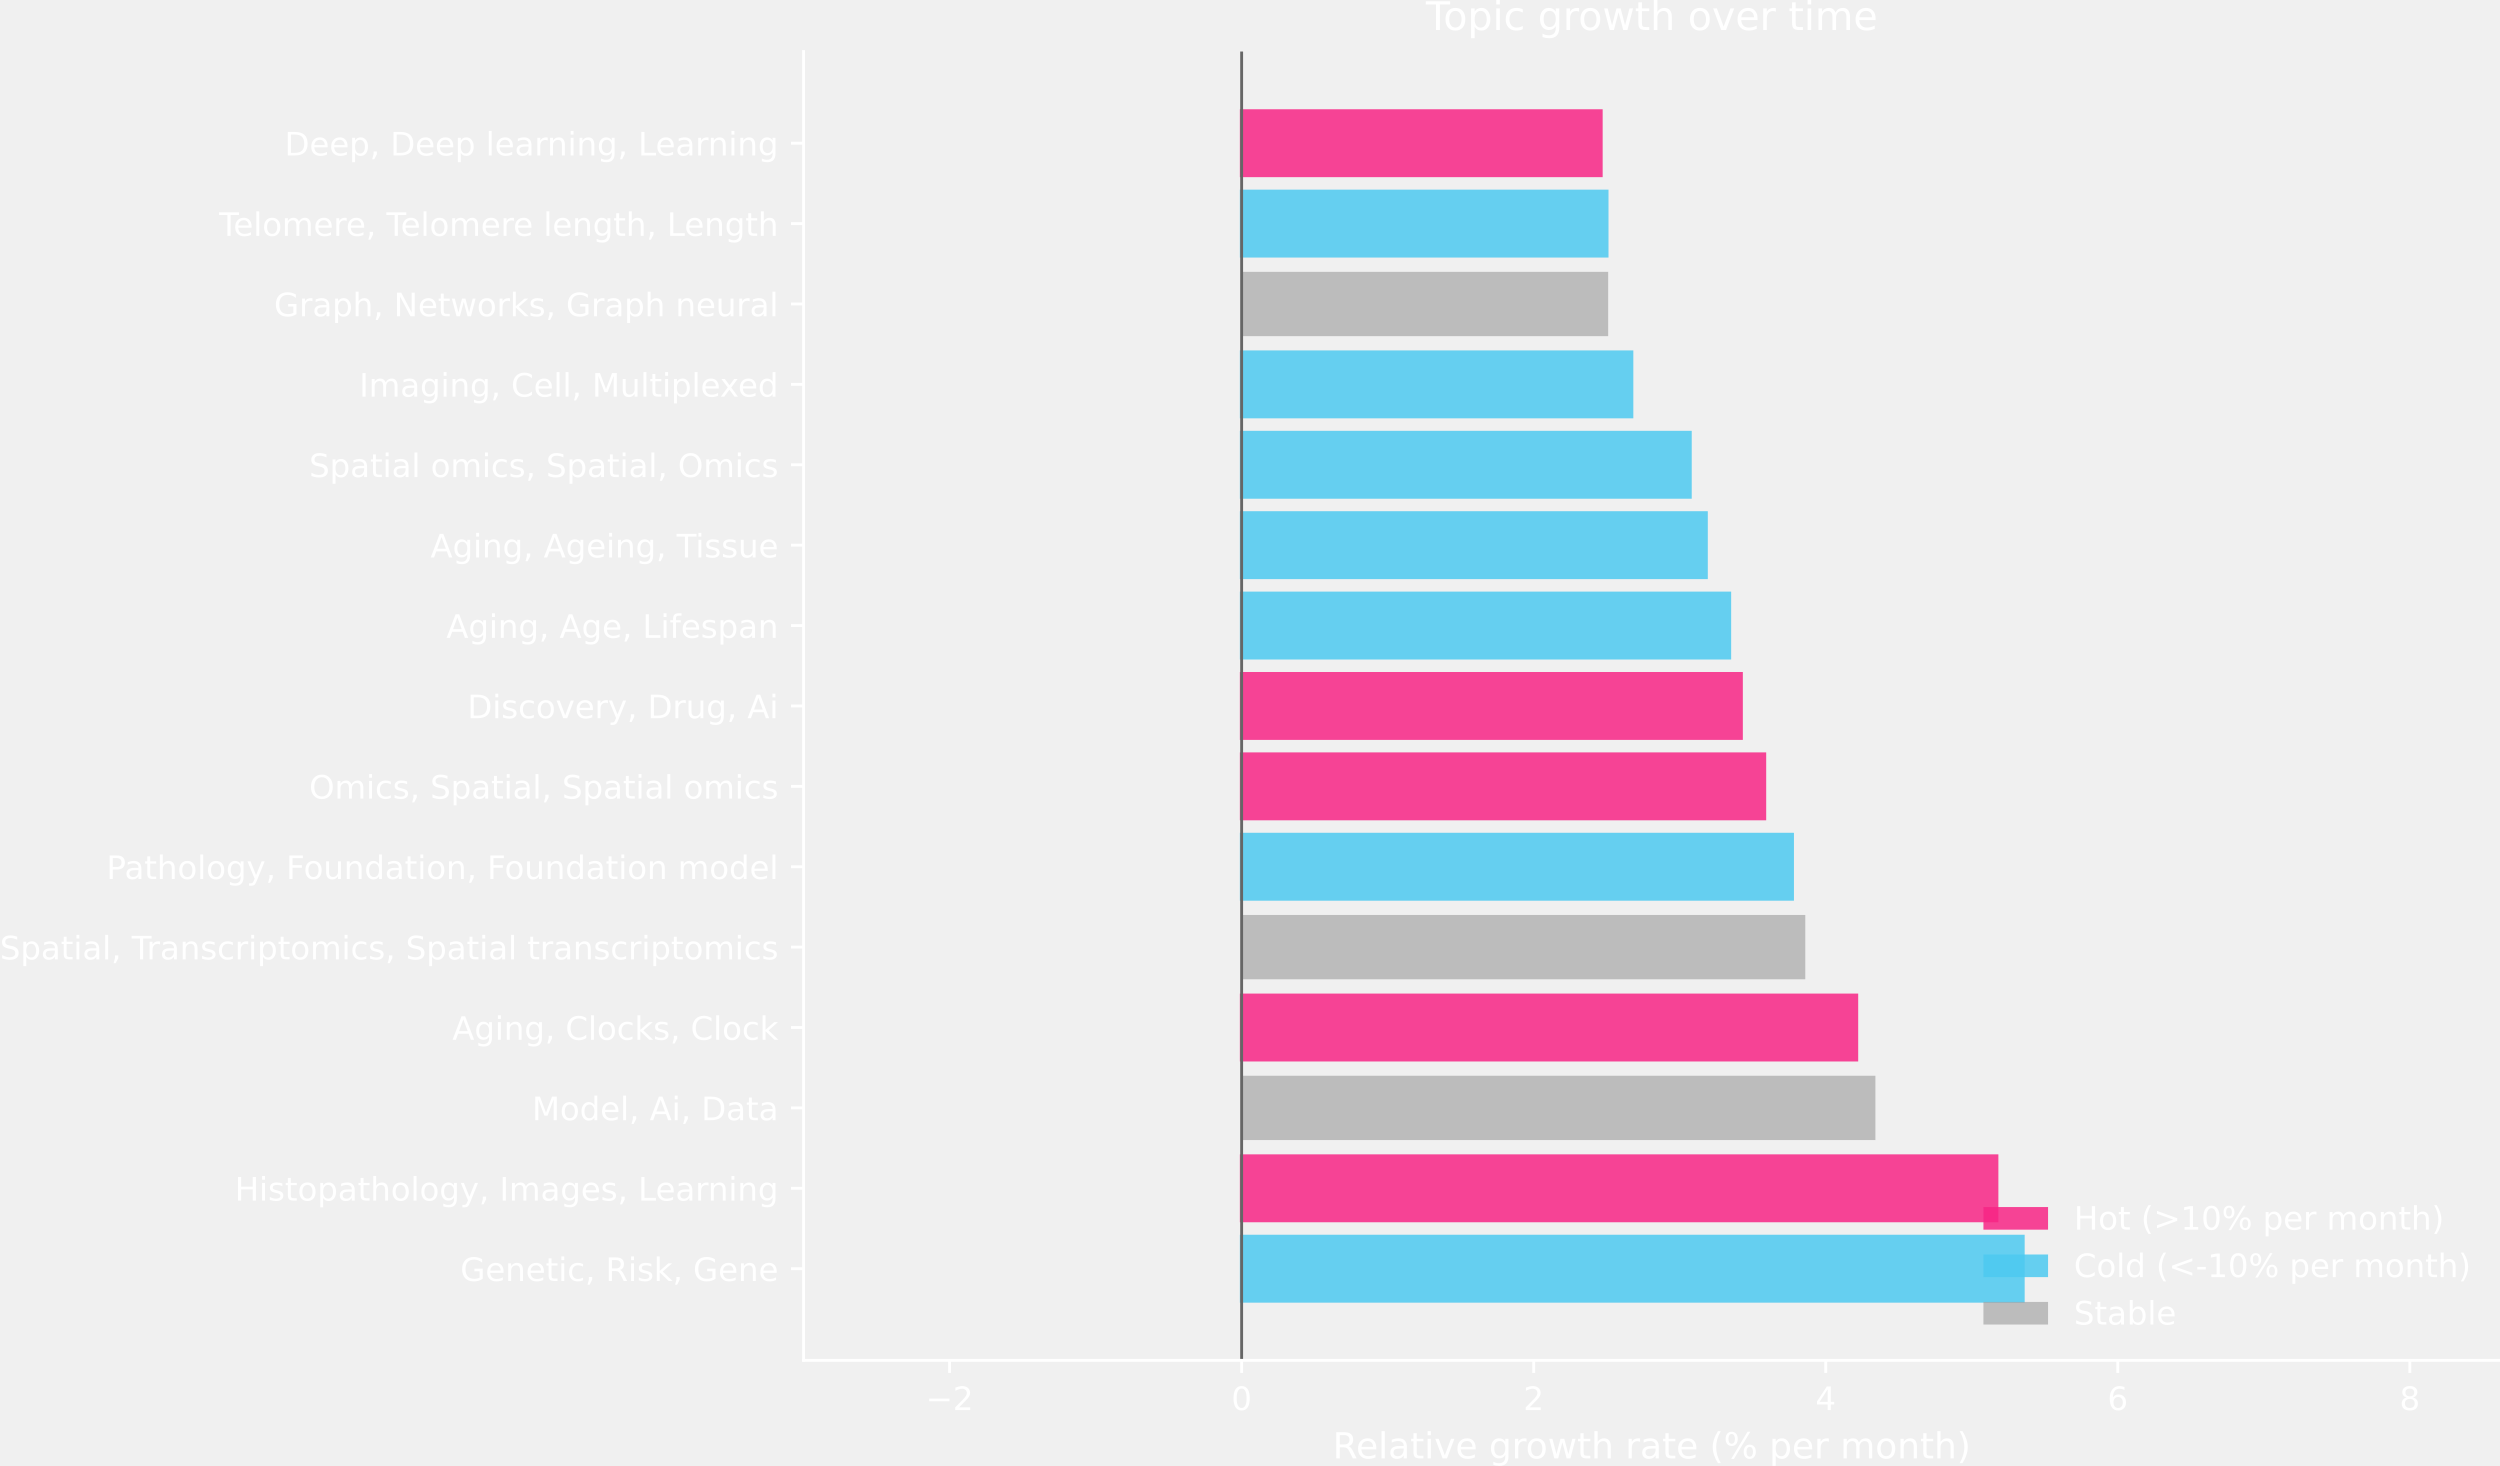
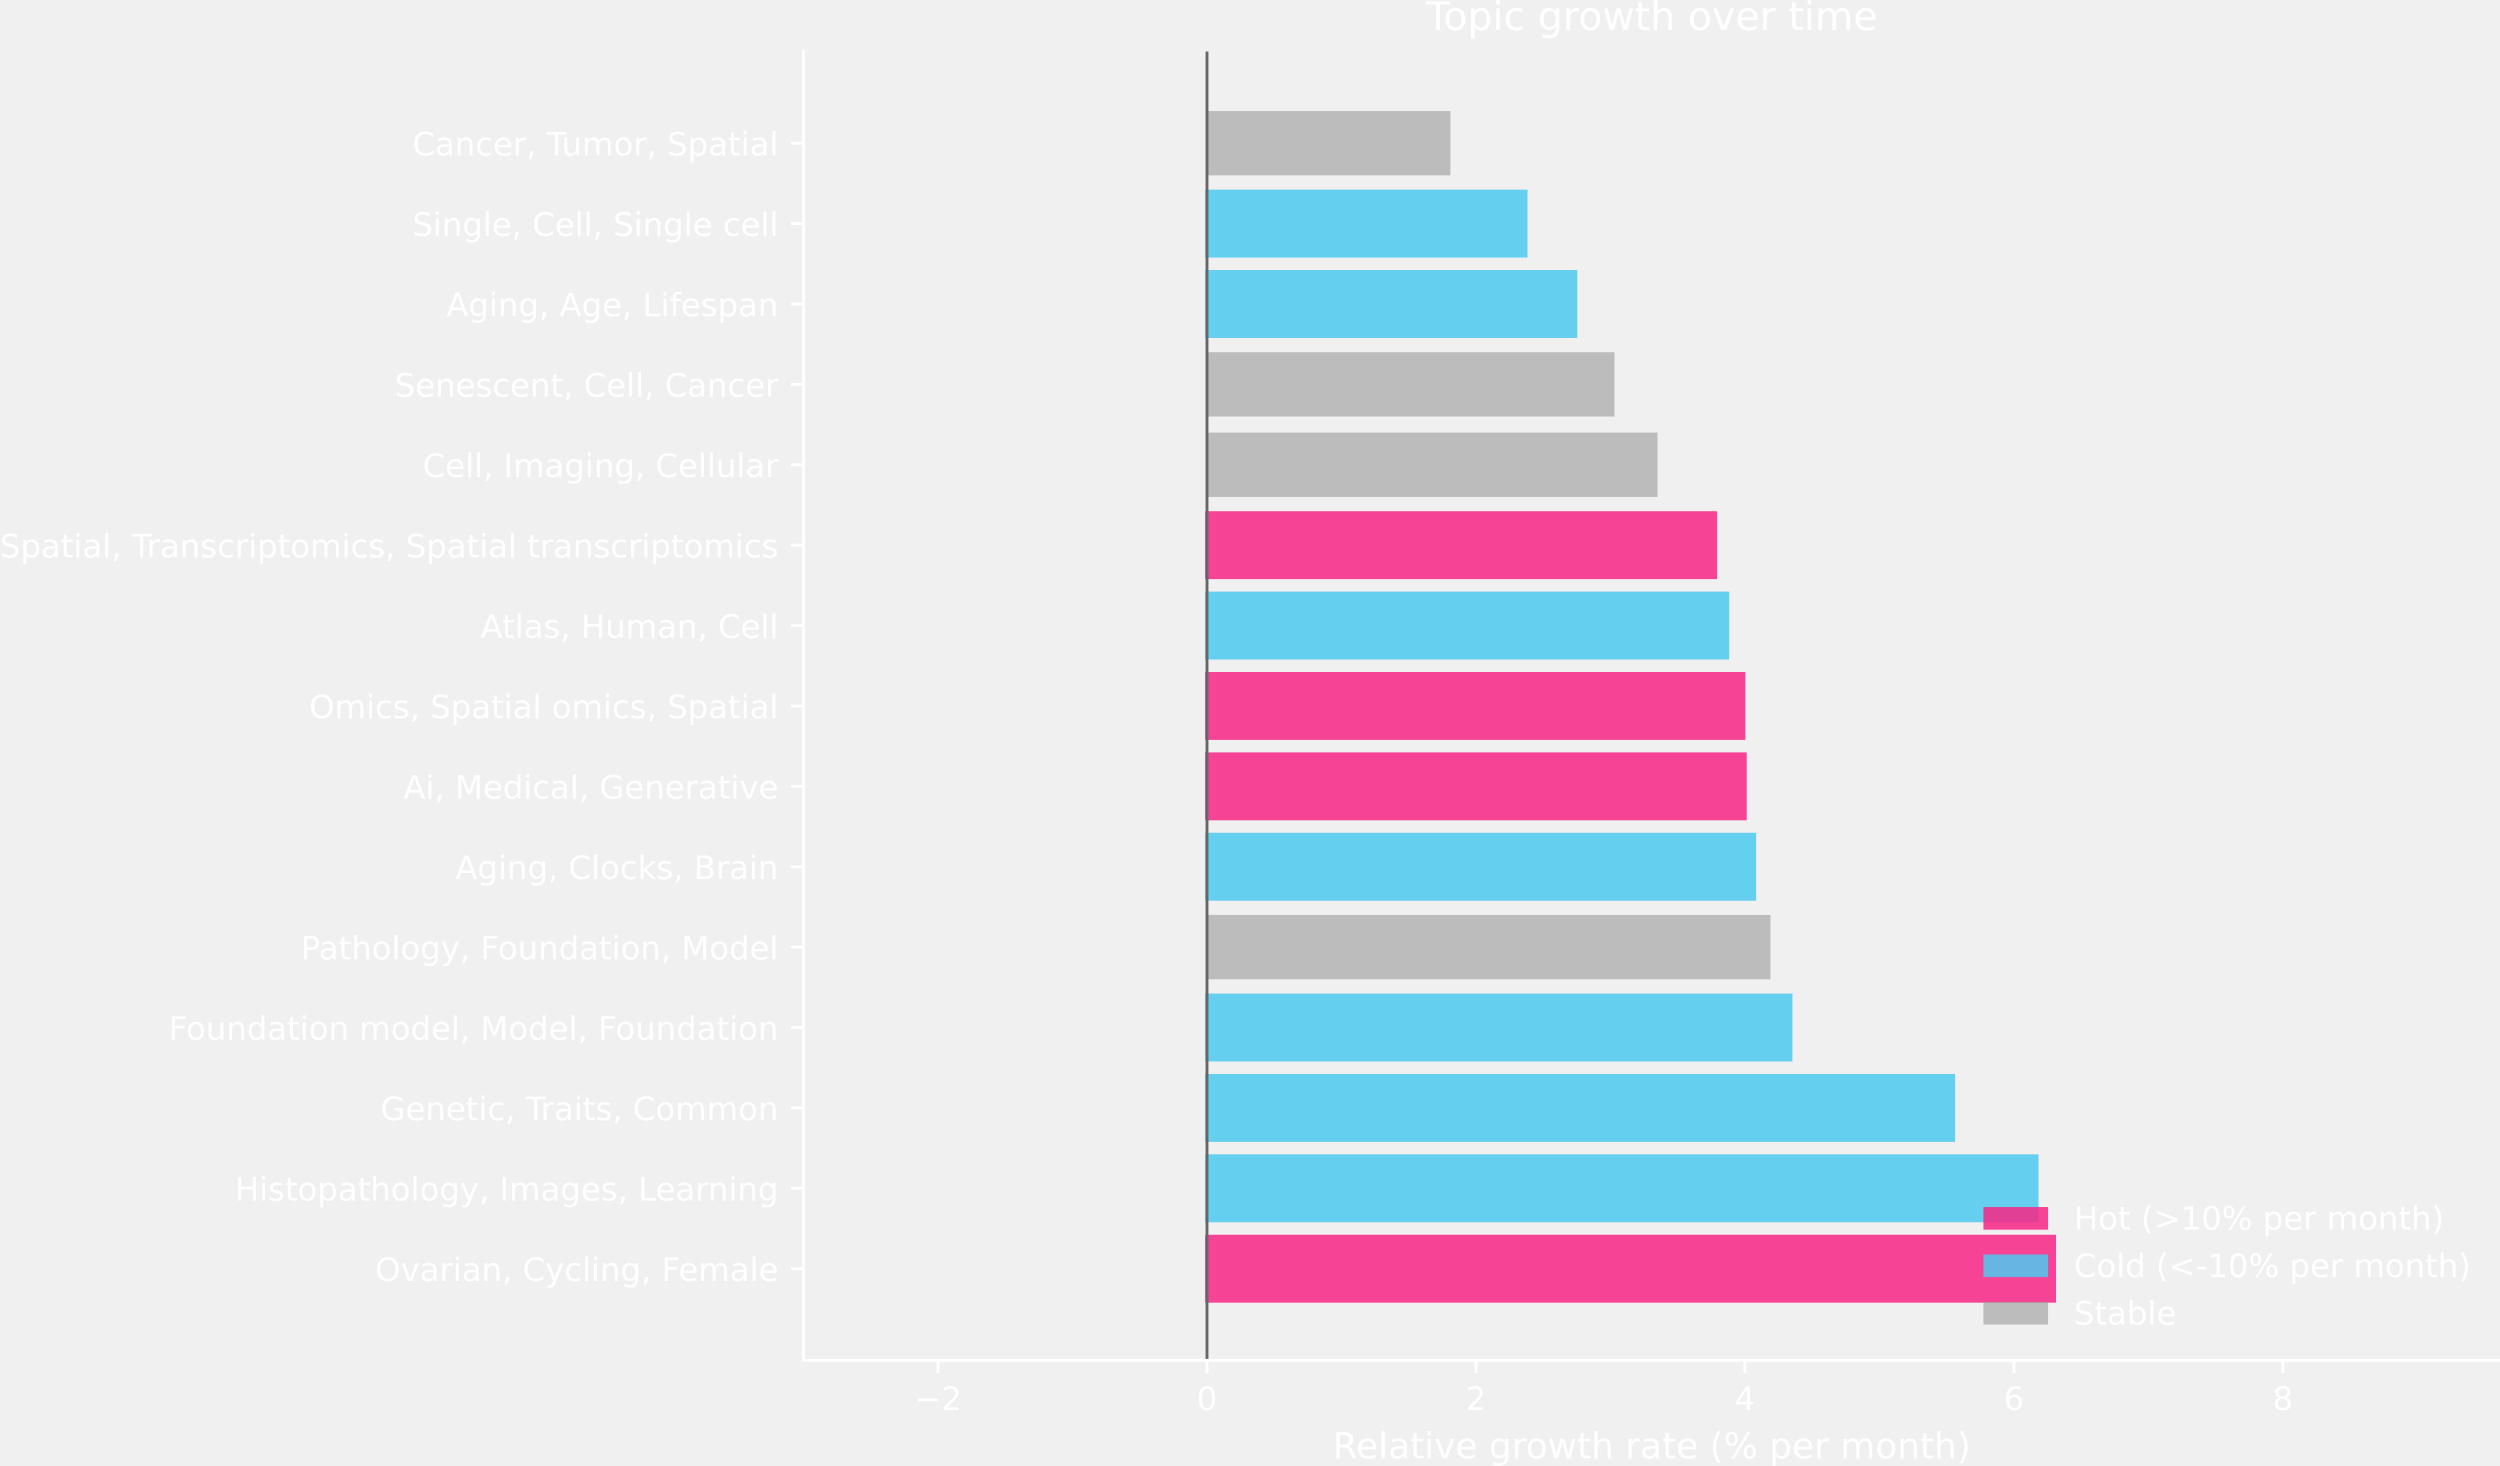
<svg xmlns="http://www.w3.org/2000/svg" xmlns:xlink="http://www.w3.org/1999/xlink" width="696.24pt" height="408.24pt" viewBox="0 0 696.24 408.24" version="1.1">
  <defs>
    <style type="text/css">*{stroke-linejoin: round; stroke-linecap: butt}</style>
  </defs>
  <g id="figure_1">
    <g id="patch_1">
      <path d="M 0 408.24  L 696.24 408.24  L 696.24 0  L 0 0  L 0 408.24  z " style="fill: none" />
    </g>
    <g id="axes_1">
      <g id="patch_2">
        <path d="M 223.79 378.852  L 696.24 378.852  L 696.24 14.358  L 223.79 14.358  L 223.79 378.852  z " style="fill: none" />
      </g>
      <g id="patch_3">
-         <path d="M 345.792 362.284  L 563.36 362.284  L 563.36 344.372  L 345.792 344.372  z " clip-path="url(#p7d3401f3ee)" style="fill: #4cc9f0; opacity: 0.85; stroke: #4cc9f0; stroke-linejoin: miter" />
+         <path d="M 336.145 362.284  L 572.089 362.284  L 572.089 344.372  L 336.145 344.372  z " clip-path="url(#p399306470d)" style="fill: #f72585; opacity: 0.85; stroke: #f72585; stroke-linejoin: miter" />
      </g>
      <g id="patch_4">
-         <path d="M 345.792 339.895  L 556.04 339.895  L 556.04 321.983  L 345.792 321.983  z " clip-path="url(#p7d3401f3ee)" style="fill: #f72585; opacity: 0.85; stroke: #f72585; stroke-linejoin: miter" />
+         <path d="M 336.145 339.895  L 567.22 339.895  L 567.22 321.983  L 336.145 321.983  z " clip-path="url(#p399306470d)" style="fill: #4cc9f0; opacity: 0.85; stroke: #4cc9f0; stroke-linejoin: miter" />
      </g>
      <g id="patch_5">
-         <path d="M 345.792 317.506  L 522.287 317.506  L 522.287 299.594  L 345.792 299.594  z " clip-path="url(#p7d3401f3ee)" style="fill: #999999; opacity: 0.6" />
+         <path d="M 336.145 317.506  L 544 317.506  L 544 299.594  L 336.145 299.594  z " clip-path="url(#p399306470d)" style="fill: #4cc9f0; opacity: 0.85; stroke: #4cc9f0; stroke-linejoin: miter" />
      </g>
      <g id="patch_6">
-         <path d="M 345.792 295.117  L 517 295.117  L 517 277.205  L 345.792 277.205  z " clip-path="url(#p7d3401f3ee)" style="fill: #f72585; opacity: 0.85; stroke: #f72585; stroke-linejoin: miter" />
+         <path d="M 336.145 295.117  L 498.684 295.117  L 498.684 277.205  L 336.145 277.205  z " clip-path="url(#p399306470d)" style="fill: #4cc9f0; opacity: 0.85; stroke: #4cc9f0; stroke-linejoin: miter" />
      </g>
      <g id="patch_7">
-         <path d="M 345.792 272.728  L 502.766 272.728  L 502.766 254.816  L 345.792 254.816  z " clip-path="url(#p7d3401f3ee)" style="fill: #999999; opacity: 0.6" />
+         <path d="M 336.145 272.728  L 493.066 272.728  L 493.066 254.816  L 336.145 254.816  z " clip-path="url(#p399306470d)" style="fill: #999999; opacity: 0.6" />
      </g>
      <g id="patch_8">
-         <path d="M 345.792 250.339  L 499.106 250.339  L 499.106 232.427  L 345.792 232.427  z " clip-path="url(#p7d3401f3ee)" style="fill: #4cc9f0; opacity: 0.85; stroke: #4cc9f0; stroke-linejoin: miter" />
+         <path d="M 336.145 250.339  L 488.572 250.339  L 488.572 232.427  L 336.145 232.427  z " clip-path="url(#p399306470d)" style="fill: #4cc9f0; opacity: 0.85; stroke: #4cc9f0; stroke-linejoin: miter" />
      </g>
      <g id="patch_9">
-         <path d="M 345.792 227.95  L 491.38 227.95  L 491.38 210.038  L 345.792 210.038  z " clip-path="url(#p7d3401f3ee)" style="fill: #f72585; opacity: 0.85; stroke: #f72585; stroke-linejoin: miter" />
+         <path d="M 336.145 227.95  L 485.95 227.95  L 485.95 210.038  L 336.145 210.038  z " clip-path="url(#p399306470d)" style="fill: #f72585; opacity: 0.85; stroke: #f72585; stroke-linejoin: miter" />
      </g>
      <g id="patch_10">
-         <path d="M 345.792 205.561  L 484.873 205.561  L 484.873 187.649  L 345.792 187.649  z " clip-path="url(#p7d3401f3ee)" style="fill: #f72585; opacity: 0.85; stroke: #f72585; stroke-linejoin: miter" />
+         <path d="M 336.145 205.561  L 485.576 205.561  L 485.576 187.649  L 336.145 187.649  z " clip-path="url(#p399306470d)" style="fill: #f72585; opacity: 0.85; stroke: #f72585; stroke-linejoin: miter" />
      </g>
      <g id="patch_11">
-         <path d="M 345.792 183.172  L 481.62 183.172  L 481.62 165.26  L 345.792 165.26  z " clip-path="url(#p7d3401f3ee)" style="fill: #4cc9f0; opacity: 0.85; stroke: #4cc9f0; stroke-linejoin: miter" />
+         <path d="M 336.145 183.172  L 481.082 183.172  L 481.082 165.26  L 336.145 165.26  z " clip-path="url(#p399306470d)" style="fill: #4cc9f0; opacity: 0.85; stroke: #4cc9f0; stroke-linejoin: miter" />
      </g>
      <g id="patch_12">
-         <path d="M 345.792 160.782  L 475.113 160.782  L 475.113 142.871  L 345.792 142.871  z " clip-path="url(#p7d3401f3ee)" style="fill: #4cc9f0; opacity: 0.85; stroke: #4cc9f0; stroke-linejoin: miter" />
+         <path d="M 336.145 160.782  L 477.711 160.782  L 477.711 142.871  L 336.145 142.871  z " clip-path="url(#p399306470d)" style="fill: #f72585; opacity: 0.85; stroke: #f72585; stroke-linejoin: miter" />
      </g>
      <g id="patch_13">
-         <path d="M 345.792 138.393  L 470.639 138.393  L 470.639 120.482  L 345.792 120.482  z " clip-path="url(#p7d3401f3ee)" style="fill: #4cc9f0; opacity: 0.85; stroke: #4cc9f0; stroke-linejoin: miter" />
+         <path d="M 336.145 138.393  L 461.607 138.393  L 461.607 120.482  L 336.145 120.482  z " clip-path="url(#p399306470d)" style="fill: #999999; opacity: 0.6" />
      </g>
      <g id="patch_14">
-         <path d="M 345.792 116.004  L 454.373 116.004  L 454.373 98.093  L 345.792 98.093  z " clip-path="url(#p7d3401f3ee)" style="fill: #4cc9f0; opacity: 0.85; stroke: #4cc9f0; stroke-linejoin: miter" />
+         <path d="M 336.145 116.004  L 449.622 116.004  L 449.622 98.093  L 336.145 98.093  z " clip-path="url(#p399306470d)" style="fill: #999999; opacity: 0.6" />
      </g>
      <g id="patch_15">
-         <path d="M 345.792 93.615  L 447.866 93.615  L 447.866 75.704  L 345.792 75.704  z " clip-path="url(#p7d3401f3ee)" style="fill: #999999; opacity: 0.6" />
+         <path d="M 336.145 93.615  L 438.761 93.615  L 438.761 75.704  L 336.145 75.704  z " clip-path="url(#p399306470d)" style="fill: #4cc9f0; opacity: 0.85; stroke: #4cc9f0; stroke-linejoin: miter" />
      </g>
      <g id="patch_16">
-         <path d="M 345.792 71.226  L 447.459 71.226  L 447.459 53.315  L 345.792 53.315  z " clip-path="url(#p7d3401f3ee)" style="fill: #4cc9f0; opacity: 0.85; stroke: #4cc9f0; stroke-linejoin: miter" />
+         <path d="M 336.145 71.226  L 424.904 71.226  L 424.904 53.315  L 336.145 53.315  z " clip-path="url(#p399306470d)" style="fill: #4cc9f0; opacity: 0.85; stroke: #4cc9f0; stroke-linejoin: miter" />
      </g>
      <g id="patch_17">
-         <path d="M 345.792 48.837  L 445.833 48.837  L 445.833 30.926  L 345.792 30.926  z " clip-path="url(#p7d3401f3ee)" style="fill: #f72585; opacity: 0.85; stroke: #f72585; stroke-linejoin: miter" />
+         <path d="M 336.145 48.837  L 403.932 48.837  L 403.932 30.926  L 336.145 30.926  z " clip-path="url(#p399306470d)" style="fill: #999999; opacity: 0.6" />
      </g>
      <g id="matplotlib.axis_1">
        <g id="xtick_1">
          <g id="line2d_1">
            <defs>
-               <path id="m5d44bd2667" d="M 0 0  L 0 3.5  " style="stroke: #ffffff; stroke-width: 0.8" />
+               <path id="m3cdb90ba69" d="M 0 0  L 0 3.5  " style="stroke: #ffffff; stroke-width: 0.8" />
            </defs>
            <g>
-               <use xlink:href="#m5d44bd2667" x="264.457" y="378.852" style="fill: #ffffff; stroke: #ffffff; stroke-width: 0.8" />
+               <use xlink:href="#m3cdb90ba69" x="261.242" y="378.852" style="fill: #ffffff; stroke: #ffffff; stroke-width: 0.8" />
            </g>
          </g>
          <g id="text_1">
-             <text style="font-size: 9px; font-family: 'DejaVu Sans', 'Liberation Sans', 'Noto Sans', 'FreeSans', sans-serif; text-anchor: middle; fill: #ffffff" x="264.457" y="392.69" transform="rotate(-0 264.4574 392.6902)">−2</text>
+             <text style="font-size: 9px; font-family: 'DejaVu Sans', 'Liberation Sans', 'Noto Sans', 'FreeSans', sans-serif; text-anchor: middle; fill: #ffffff" x="261.242" y="392.69" transform="rotate(-0 261.2417 392.6902)">−2</text>
          </g>
        </g>
        <g id="xtick_2">
          <g id="line2d_2">
            <g>
-               <use xlink:href="#m5d44bd2667" x="345.792" y="378.852" style="fill: #ffffff; stroke: #ffffff; stroke-width: 0.8" />
+               <use xlink:href="#m3cdb90ba69" x="336.145" y="378.852" style="fill: #ffffff; stroke: #ffffff; stroke-width: 0.8" />
            </g>
          </g>
          <g id="text_2">
-             <text style="font-size: 9px; font-family: 'DejaVu Sans', 'Liberation Sans', 'Noto Sans', 'FreeSans', sans-serif; text-anchor: middle; fill: #ffffff" x="345.792" y="392.69" transform="rotate(-0 345.7915 392.6902)">0</text>
+             <text style="font-size: 9px; font-family: 'DejaVu Sans', 'Liberation Sans', 'Noto Sans', 'FreeSans', sans-serif; text-anchor: middle; fill: #ffffff" x="336.145" y="392.69" transform="rotate(-0 336.1446 392.6902)">0</text>
          </g>
        </g>
        <g id="xtick_3">
          <g id="line2d_3">
            <g>
-               <use xlink:href="#m5d44bd2667" x="427.126" y="378.852" style="fill: #ffffff; stroke: #ffffff; stroke-width: 0.8" />
+               <use xlink:href="#m3cdb90ba69" x="411.047" y="378.852" style="fill: #ffffff; stroke: #ffffff; stroke-width: 0.8" />
            </g>
          </g>
          <g id="text_3">
-             <text style="font-size: 9px; font-family: 'DejaVu Sans', 'Liberation Sans', 'Noto Sans', 'FreeSans', sans-serif; text-anchor: middle; fill: #ffffff" x="427.126" y="392.69" transform="rotate(-0 427.1257 392.6902)">2</text>
+             <text style="font-size: 9px; font-family: 'DejaVu Sans', 'Liberation Sans', 'Noto Sans', 'FreeSans', sans-serif; text-anchor: middle; fill: #ffffff" x="411.047" y="392.69" transform="rotate(-0 411.0474 392.6902)">2</text>
          </g>
        </g>
        <g id="xtick_4">
          <g id="line2d_4">
            <g>
-               <use xlink:href="#m5d44bd2667" x="508.46" y="378.852" style="fill: #ffffff; stroke: #ffffff; stroke-width: 0.8" />
+               <use xlink:href="#m3cdb90ba69" x="485.95" y="378.852" style="fill: #ffffff; stroke: #ffffff; stroke-width: 0.8" />
            </g>
          </g>
          <g id="text_4">
-             <text style="font-size: 9px; font-family: 'DejaVu Sans', 'Liberation Sans', 'Noto Sans', 'FreeSans', sans-serif; text-anchor: middle; fill: #ffffff" x="508.46" y="392.69" transform="rotate(-0 508.4598 392.6902)">4</text>
+             <text style="font-size: 9px; font-family: 'DejaVu Sans', 'Liberation Sans', 'Noto Sans', 'FreeSans', sans-serif; text-anchor: middle; fill: #ffffff" x="485.95" y="392.69" transform="rotate(-0 485.9503 392.6902)">4</text>
          </g>
        </g>
        <g id="xtick_5">
          <g id="line2d_5">
            <g>
-               <use xlink:href="#m5d44bd2667" x="589.794" y="378.852" style="fill: #ffffff; stroke: #ffffff; stroke-width: 0.8" />
+               <use xlink:href="#m3cdb90ba69" x="560.853" y="378.852" style="fill: #ffffff; stroke: #ffffff; stroke-width: 0.8" />
            </g>
          </g>
          <g id="text_5">
-             <text style="font-size: 9px; font-family: 'DejaVu Sans', 'Liberation Sans', 'Noto Sans', 'FreeSans', sans-serif; text-anchor: middle; fill: #ffffff" x="589.794" y="392.69" transform="rotate(-0 589.7939 392.6902)">6</text>
+             <text style="font-size: 9px; font-family: 'DejaVu Sans', 'Liberation Sans', 'Noto Sans', 'FreeSans', sans-serif; text-anchor: middle; fill: #ffffff" x="560.853" y="392.69" transform="rotate(-0 560.8531 392.6902)">6</text>
          </g>
        </g>
        <g id="xtick_6">
          <g id="line2d_6">
            <g>
-               <use xlink:href="#m5d44bd2667" x="671.128" y="378.852" style="fill: #ffffff; stroke: #ffffff; stroke-width: 0.8" />
+               <use xlink:href="#m3cdb90ba69" x="635.756" y="378.852" style="fill: #ffffff; stroke: #ffffff; stroke-width: 0.8" />
            </g>
          </g>
          <g id="text_6">
-             <text style="font-size: 9px; font-family: 'DejaVu Sans', 'Liberation Sans', 'Noto Sans', 'FreeSans', sans-serif; text-anchor: middle; fill: #ffffff" x="671.128" y="392.69" transform="rotate(-0 671.1281 392.6902)">8</text>
+             <text style="font-size: 9px; font-family: 'DejaVu Sans', 'Liberation Sans', 'Noto Sans', 'FreeSans', sans-serif; text-anchor: middle; fill: #ffffff" x="635.756" y="392.69" transform="rotate(-0 635.756 392.6902)">8</text>
          </g>
        </g>
        <g id="text_7">
          <text style="font-size: 10px; font-family: 'DejaVu Sans', 'Liberation Sans', 'Noto Sans', 'FreeSans', sans-serif; text-anchor: middle; fill: #ffffff" x="460.015" y="406.16" transform="rotate(-0 460.0152 406.1603)">Relative growth rate (% per month)</text>
        </g>
      </g>
      <g id="matplotlib.axis_2">
        <g id="ytick_1">
          <g id="line2d_7">
            <defs>
-               <path id="m8bc7560a64" d="M 0 0  L -3.5 0  " style="stroke: #ffffff; stroke-width: 0.8" />
+               <path id="m1e5a04a580" d="M 0 0  L -3.5 0  " style="stroke: #ffffff; stroke-width: 0.8" />
            </defs>
            <g>
-               <use xlink:href="#m8bc7560a64" x="223.79" y="353.328" style="fill: #ffffff; stroke: #ffffff; stroke-width: 0.8" />
+               <use xlink:href="#m1e5a04a580" x="223.79" y="353.328" style="fill: #ffffff; stroke: #ffffff; stroke-width: 0.8" />
            </g>
          </g>
          <g id="text_8">
-             <text style="font-size: 9px; font-family: 'DejaVu Sans', 'Liberation Sans', 'Noto Sans', 'FreeSans', sans-serif; text-anchor: end; fill: #ffffff" x="216.79" y="356.747" transform="rotate(-0 216.7903 356.7474)">Genetic, Risk, Gene</text>
+             <text style="font-size: 9px; font-family: 'DejaVu Sans', 'Liberation Sans', 'Noto Sans', 'FreeSans', sans-serif; text-anchor: end; fill: #ffffff" x="216.79" y="356.747" transform="rotate(-0 216.7903 356.7474)">Ovarian, Cycling, Female</text>
          </g>
        </g>
        <g id="ytick_2">
          <g id="line2d_8">
            <g>
-               <use xlink:href="#m8bc7560a64" x="223.79" y="330.939" style="fill: #ffffff; stroke: #ffffff; stroke-width: 0.8" />
+               <use xlink:href="#m1e5a04a580" x="223.79" y="330.939" style="fill: #ffffff; stroke: #ffffff; stroke-width: 0.8" />
            </g>
          </g>
          <g id="text_9">
            <text style="font-size: 9px; font-family: 'DejaVu Sans', 'Liberation Sans', 'Noto Sans', 'FreeSans', sans-serif; text-anchor: end; fill: #ffffff" x="216.79" y="334.358" transform="rotate(-0 216.7903 334.3584)">Histopathology, Images, Learning</text>
          </g>
        </g>
        <g id="ytick_3">
          <g id="line2d_9">
            <g>
-               <use xlink:href="#m8bc7560a64" x="223.79" y="308.55" style="fill: #ffffff; stroke: #ffffff; stroke-width: 0.8" />
+               <use xlink:href="#m1e5a04a580" x="223.79" y="308.55" style="fill: #ffffff; stroke: #ffffff; stroke-width: 0.8" />
            </g>
          </g>
          <g id="text_10">
-             <text style="font-size: 9px; font-family: 'DejaVu Sans', 'Liberation Sans', 'Noto Sans', 'FreeSans', sans-serif; text-anchor: end; fill: #ffffff" x="216.79" y="311.969" transform="rotate(-0 216.7903 311.9693)">Model, Ai, Data</text>
+             <text style="font-size: 9px; font-family: 'DejaVu Sans', 'Liberation Sans', 'Noto Sans', 'FreeSans', sans-serif; text-anchor: end; fill: #ffffff" x="216.79" y="311.969" transform="rotate(-0 216.7903 311.9693)">Genetic, Traits, Common</text>
          </g>
        </g>
        <g id="ytick_4">
          <g id="line2d_10">
            <g>
-               <use xlink:href="#m8bc7560a64" x="223.79" y="286.161" style="fill: #ffffff; stroke: #ffffff; stroke-width: 0.8" />
+               <use xlink:href="#m1e5a04a580" x="223.79" y="286.161" style="fill: #ffffff; stroke: #ffffff; stroke-width: 0.8" />
            </g>
          </g>
          <g id="text_11">
-             <text style="font-size: 9px; font-family: 'DejaVu Sans', 'Liberation Sans', 'Noto Sans', 'FreeSans', sans-serif; text-anchor: end; fill: #ffffff" x="216.79" y="289.58" transform="rotate(-0 216.7903 289.5803)">Aging, Clocks, Clock</text>
+             <text style="font-size: 9px; font-family: 'DejaVu Sans', 'Liberation Sans', 'Noto Sans', 'FreeSans', sans-serif; text-anchor: end; fill: #ffffff" x="216.79" y="289.58" transform="rotate(-0 216.7903 289.5803)">Foundation model, Model, Foundation</text>
          </g>
        </g>
        <g id="ytick_5">
          <g id="line2d_11">
            <g>
-               <use xlink:href="#m8bc7560a64" x="223.79" y="263.772" style="fill: #ffffff; stroke: #ffffff; stroke-width: 0.8" />
+               <use xlink:href="#m1e5a04a580" x="223.79" y="263.772" style="fill: #ffffff; stroke: #ffffff; stroke-width: 0.8" />
            </g>
          </g>
          <g id="text_12">
-             <text style="font-size: 9px; font-family: 'DejaVu Sans', 'Liberation Sans', 'Noto Sans', 'FreeSans', sans-serif; text-anchor: end; fill: #ffffff" x="216.79" y="267.191" transform="rotate(-0 216.7903 267.1913)">Spatial, Transcriptomics, Spatial transcriptomics</text>
+             <text style="font-size: 9px; font-family: 'DejaVu Sans', 'Liberation Sans', 'Noto Sans', 'FreeSans', sans-serif; text-anchor: end; fill: #ffffff" x="216.79" y="267.191" transform="rotate(-0 216.7903 267.1913)">Pathology, Foundation, Model</text>
          </g>
        </g>
        <g id="ytick_6">
          <g id="line2d_12">
            <g>
-               <use xlink:href="#m8bc7560a64" x="223.79" y="241.383" style="fill: #ffffff; stroke: #ffffff; stroke-width: 0.8" />
+               <use xlink:href="#m1e5a04a580" x="223.79" y="241.383" style="fill: #ffffff; stroke: #ffffff; stroke-width: 0.8" />
            </g>
          </g>
          <g id="text_13">
-             <text style="font-size: 9px; font-family: 'DejaVu Sans', 'Liberation Sans', 'Noto Sans', 'FreeSans', sans-serif; text-anchor: end; fill: #ffffff" x="216.79" y="244.802" transform="rotate(-0 216.7903 244.8023)">Pathology, Foundation, Foundation model</text>
+             <text style="font-size: 9px; font-family: 'DejaVu Sans', 'Liberation Sans', 'Noto Sans', 'FreeSans', sans-serif; text-anchor: end; fill: #ffffff" x="216.79" y="244.802" transform="rotate(-0 216.7903 244.8023)">Aging, Clocks, Brain</text>
          </g>
        </g>
        <g id="ytick_7">
          <g id="line2d_13">
            <g>
-               <use xlink:href="#m8bc7560a64" x="223.79" y="218.994" style="fill: #ffffff; stroke: #ffffff; stroke-width: 0.8" />
+               <use xlink:href="#m1e5a04a580" x="223.79" y="218.994" style="fill: #ffffff; stroke: #ffffff; stroke-width: 0.8" />
            </g>
          </g>
          <g id="text_14">
-             <text style="font-size: 9px; font-family: 'DejaVu Sans', 'Liberation Sans', 'Noto Sans', 'FreeSans', sans-serif; text-anchor: end; fill: #ffffff" x="216.79" y="222.413" transform="rotate(-0 216.7903 222.4132)">Omics, Spatial, Spatial omics</text>
+             <text style="font-size: 9px; font-family: 'DejaVu Sans', 'Liberation Sans', 'Noto Sans', 'FreeSans', sans-serif; text-anchor: end; fill: #ffffff" x="216.79" y="222.413" transform="rotate(-0 216.7903 222.4132)">Ai, Medical, Generative</text>
          </g>
        </g>
        <g id="ytick_8">
          <g id="line2d_14">
            <g>
-               <use xlink:href="#m8bc7560a64" x="223.79" y="196.605" style="fill: #ffffff; stroke: #ffffff; stroke-width: 0.8" />
+               <use xlink:href="#m1e5a04a580" x="223.79" y="196.605" style="fill: #ffffff; stroke: #ffffff; stroke-width: 0.8" />
            </g>
          </g>
          <g id="text_15">
-             <text style="font-size: 9px; font-family: 'DejaVu Sans', 'Liberation Sans', 'Noto Sans', 'FreeSans', sans-serif; text-anchor: end; fill: #ffffff" x="216.79" y="200.024" transform="rotate(-0 216.7903 200.0242)">Discovery, Drug, Ai</text>
+             <text style="font-size: 9px; font-family: 'DejaVu Sans', 'Liberation Sans', 'Noto Sans', 'FreeSans', sans-serif; text-anchor: end; fill: #ffffff" x="216.79" y="200.024" transform="rotate(-0 216.7903 200.0242)">Omics, Spatial omics, Spatial</text>
          </g>
        </g>
        <g id="ytick_9">
          <g id="line2d_15">
            <g>
-               <use xlink:href="#m8bc7560a64" x="223.79" y="174.216" style="fill: #ffffff; stroke: #ffffff; stroke-width: 0.8" />
+               <use xlink:href="#m1e5a04a580" x="223.79" y="174.216" style="fill: #ffffff; stroke: #ffffff; stroke-width: 0.8" />
            </g>
          </g>
          <g id="text_16">
-             <text style="font-size: 9px; font-family: 'DejaVu Sans', 'Liberation Sans', 'Noto Sans', 'FreeSans', sans-serif; text-anchor: end; fill: #ffffff" x="216.79" y="177.635" transform="rotate(-0 216.7903 177.6352)">Aging, Age, Lifespan</text>
+             <text style="font-size: 9px; font-family: 'DejaVu Sans', 'Liberation Sans', 'Noto Sans', 'FreeSans', sans-serif; text-anchor: end; fill: #ffffff" x="216.79" y="177.635" transform="rotate(-0 216.7903 177.6352)">Atlas, Human, Cell</text>
          </g>
        </g>
        <g id="ytick_10">
          <g id="line2d_16">
            <g>
-               <use xlink:href="#m8bc7560a64" x="223.79" y="151.827" style="fill: #ffffff; stroke: #ffffff; stroke-width: 0.8" />
+               <use xlink:href="#m1e5a04a580" x="223.79" y="151.827" style="fill: #ffffff; stroke: #ffffff; stroke-width: 0.8" />
            </g>
          </g>
          <g id="text_17">
-             <text style="font-size: 9px; font-family: 'DejaVu Sans', 'Liberation Sans', 'Noto Sans', 'FreeSans', sans-serif; text-anchor: end; fill: #ffffff" x="216.79" y="155.246" transform="rotate(-0 216.7903 155.2462)">Aging, Ageing, Tissue</text>
+             <text style="font-size: 9px; font-family: 'DejaVu Sans', 'Liberation Sans', 'Noto Sans', 'FreeSans', sans-serif; text-anchor: end; fill: #ffffff" x="216.79" y="155.246" transform="rotate(-0 216.7903 155.2462)">Spatial, Transcriptomics, Spatial transcriptomics</text>
          </g>
        </g>
        <g id="ytick_11">
          <g id="line2d_17">
            <g>
-               <use xlink:href="#m8bc7560a64" x="223.79" y="129.438" style="fill: #ffffff; stroke: #ffffff; stroke-width: 0.8" />
+               <use xlink:href="#m1e5a04a580" x="223.79" y="129.438" style="fill: #ffffff; stroke: #ffffff; stroke-width: 0.8" />
            </g>
          </g>
          <g id="text_18">
-             <text style="font-size: 9px; font-family: 'DejaVu Sans', 'Liberation Sans', 'Noto Sans', 'FreeSans', sans-serif; text-anchor: end; fill: #ffffff" x="216.79" y="132.857" transform="rotate(-0 216.7903 132.8572)">Spatial omics, Spatial, Omics</text>
+             <text style="font-size: 9px; font-family: 'DejaVu Sans', 'Liberation Sans', 'Noto Sans', 'FreeSans', sans-serif; text-anchor: end; fill: #ffffff" x="216.79" y="132.857" transform="rotate(-0 216.7903 132.8572)">Cell, Imaging, Cellular</text>
          </g>
        </g>
        <g id="ytick_12">
          <g id="line2d_18">
            <g>
-               <use xlink:href="#m8bc7560a64" x="223.79" y="107.049" style="fill: #ffffff; stroke: #ffffff; stroke-width: 0.8" />
+               <use xlink:href="#m1e5a04a580" x="223.79" y="107.049" style="fill: #ffffff; stroke: #ffffff; stroke-width: 0.8" />
            </g>
          </g>
          <g id="text_19">
-             <text style="font-size: 9px; font-family: 'DejaVu Sans', 'Liberation Sans', 'Noto Sans', 'FreeSans', sans-serif; text-anchor: end; fill: #ffffff" x="216.79" y="110.468" transform="rotate(-0 216.7903 110.4681)">Imaging, Cell, Multiplexed</text>
+             <text style="font-size: 9px; font-family: 'DejaVu Sans', 'Liberation Sans', 'Noto Sans', 'FreeSans', sans-serif; text-anchor: end; fill: #ffffff" x="216.79" y="110.468" transform="rotate(-0 216.7903 110.4681)">Senescent, Cell, Cancer</text>
          </g>
        </g>
        <g id="ytick_13">
          <g id="line2d_19">
            <g>
-               <use xlink:href="#m8bc7560a64" x="223.79" y="84.66" style="fill: #ffffff; stroke: #ffffff; stroke-width: 0.8" />
+               <use xlink:href="#m1e5a04a580" x="223.79" y="84.66" style="fill: #ffffff; stroke: #ffffff; stroke-width: 0.8" />
            </g>
          </g>
          <g id="text_20">
-             <text style="font-size: 9px; font-family: 'DejaVu Sans', 'Liberation Sans', 'Noto Sans', 'FreeSans', sans-serif; text-anchor: end; fill: #ffffff" x="216.79" y="88.079" transform="rotate(-0 216.7903 88.07911)">Graph, Networks, Graph neural</text>
+             <text style="font-size: 9px; font-family: 'DejaVu Sans', 'Liberation Sans', 'Noto Sans', 'FreeSans', sans-serif; text-anchor: end; fill: #ffffff" x="216.79" y="88.079" transform="rotate(-0 216.7903 88.07911)">Aging, Age, Lifespan</text>
          </g>
        </g>
        <g id="ytick_14">
          <g id="line2d_20">
            <g>
-               <use xlink:href="#m8bc7560a64" x="223.79" y="62.271" style="fill: #ffffff; stroke: #ffffff; stroke-width: 0.8" />
+               <use xlink:href="#m1e5a04a580" x="223.79" y="62.271" style="fill: #ffffff; stroke: #ffffff; stroke-width: 0.8" />
            </g>
          </g>
          <g id="text_21">
-             <text style="font-size: 9px; font-family: 'DejaVu Sans', 'Liberation Sans', 'Noto Sans', 'FreeSans', sans-serif; text-anchor: end; fill: #ffffff" x="216.79" y="65.69" transform="rotate(-0 216.7903 65.69009)">Telomere, Telomere length, Length</text>
+             <text style="font-size: 9px; font-family: 'DejaVu Sans', 'Liberation Sans', 'Noto Sans', 'FreeSans', sans-serif; text-anchor: end; fill: #ffffff" x="216.79" y="65.69" transform="rotate(-0 216.7903 65.69009)">Single, Cell, Single cell</text>
          </g>
        </g>
        <g id="ytick_15">
          <g id="line2d_21">
            <g>
-               <use xlink:href="#m8bc7560a64" x="223.79" y="39.882" style="fill: #ffffff; stroke: #ffffff; stroke-width: 0.8" />
+               <use xlink:href="#m1e5a04a580" x="223.79" y="39.882" style="fill: #ffffff; stroke: #ffffff; stroke-width: 0.8" />
            </g>
          </g>
          <g id="text_22">
-             <text style="font-size: 9px; font-family: 'DejaVu Sans', 'Liberation Sans', 'Noto Sans', 'FreeSans', sans-serif; text-anchor: end; fill: #ffffff" x="216.79" y="43.301" transform="rotate(-0 216.7903 43.30106)">Deep, Deep learning, Learning</text>
+             <text style="font-size: 9px; font-family: 'DejaVu Sans', 'Liberation Sans', 'Noto Sans', 'FreeSans', sans-serif; text-anchor: end; fill: #ffffff" x="216.79" y="43.301" transform="rotate(-0 216.7903 43.30106)">Cancer, Tumor, Spatial</text>
          </g>
        </g>
      </g>
      <g id="line2d_22">
-         <path d="M 345.792 378.852  L 345.792 14.358  " clip-path="url(#p7d3401f3ee)" style="fill: none; stroke: #666666; stroke-width: 0.8; stroke-linecap: square" />
+         <path d="M 336.145 378.852  L 336.145 14.358  " clip-path="url(#p399306470d)" style="fill: none; stroke: #666666; stroke-width: 0.8; stroke-linecap: square" />
      </g>
      <g id="patch_18">
        <path d="M 223.79 378.852  L 223.79 14.358  " style="fill: none; stroke: #ffffff; stroke-width: 0.8; stroke-linejoin: miter; stroke-linecap: square" />
      </g>
      <g id="patch_19">
        <path d="M 223.79 378.852  L 696.24 378.852  " style="fill: none; stroke: #ffffff; stroke-width: 0.8; stroke-linejoin: miter; stroke-linecap: square" />
      </g>
      <g id="text_23">
        <text style="font-size: 11px; font-family: 'DejaVu Sans', 'Liberation Sans', 'Noto Sans', 'FreeSans', sans-serif; text-anchor: middle; fill: #ffffff" x="460.015" y="8.358" transform="rotate(-0 460.0152 8.358281)">Topic growth over time</text>
      </g>
      <g id="legend_1">
        <g id="patch_20">
          <path d="M 552.378 342.459  L 570.378 342.459  L 570.378 336.159  L 552.378 336.159  z " style="fill: #f72585; opacity: 0.85" />
        </g>
        <g id="text_24">
          <text style="font-size: 9px; font-family: 'DejaVu Sans', 'Liberation Sans', 'Noto Sans', 'FreeSans', sans-serif; text-anchor: start; fill: #ffffff" x="577.578" y="342.459" transform="rotate(-0 577.5778 342.4592)">Hot (&gt;10% per month)</text>
        </g>
        <g id="patch_21">
          <path d="M 552.378 355.67  L 570.378 355.67  L 570.378 349.37  L 552.378 349.37  z " style="fill: #4cc9f0; opacity: 0.85" />
        </g>
        <g id="text_25">
          <text style="font-size: 9px; font-family: 'DejaVu Sans', 'Liberation Sans', 'Noto Sans', 'FreeSans', sans-serif; text-anchor: start; fill: #ffffff" x="577.578" y="355.67" transform="rotate(-0 577.5778 355.6695)">Cold (&lt;-10% per month)</text>
        </g>
        <g id="patch_22">
          <path d="M 552.378 368.88  L 570.378 368.88  L 570.378 362.58  L 552.378 362.58  z " style="fill: #999999; opacity: 0.6" />
        </g>
        <g id="text_26">
          <text style="font-size: 9px; font-family: 'DejaVu Sans', 'Liberation Sans', 'Noto Sans', 'FreeSans', sans-serif; text-anchor: start; fill: #ffffff" x="577.578" y="368.88" transform="rotate(-0 577.5778 368.8798)">Stable</text>
        </g>
      </g>
    </g>
  </g>
  <defs>
-     <clipPath id="p7d3401f3ee">
+     <clipPath id="p399306470d">
      <rect x="223.79" y="14.358" width="472.45" height="364.493" />
    </clipPath>
  </defs>
</svg>
